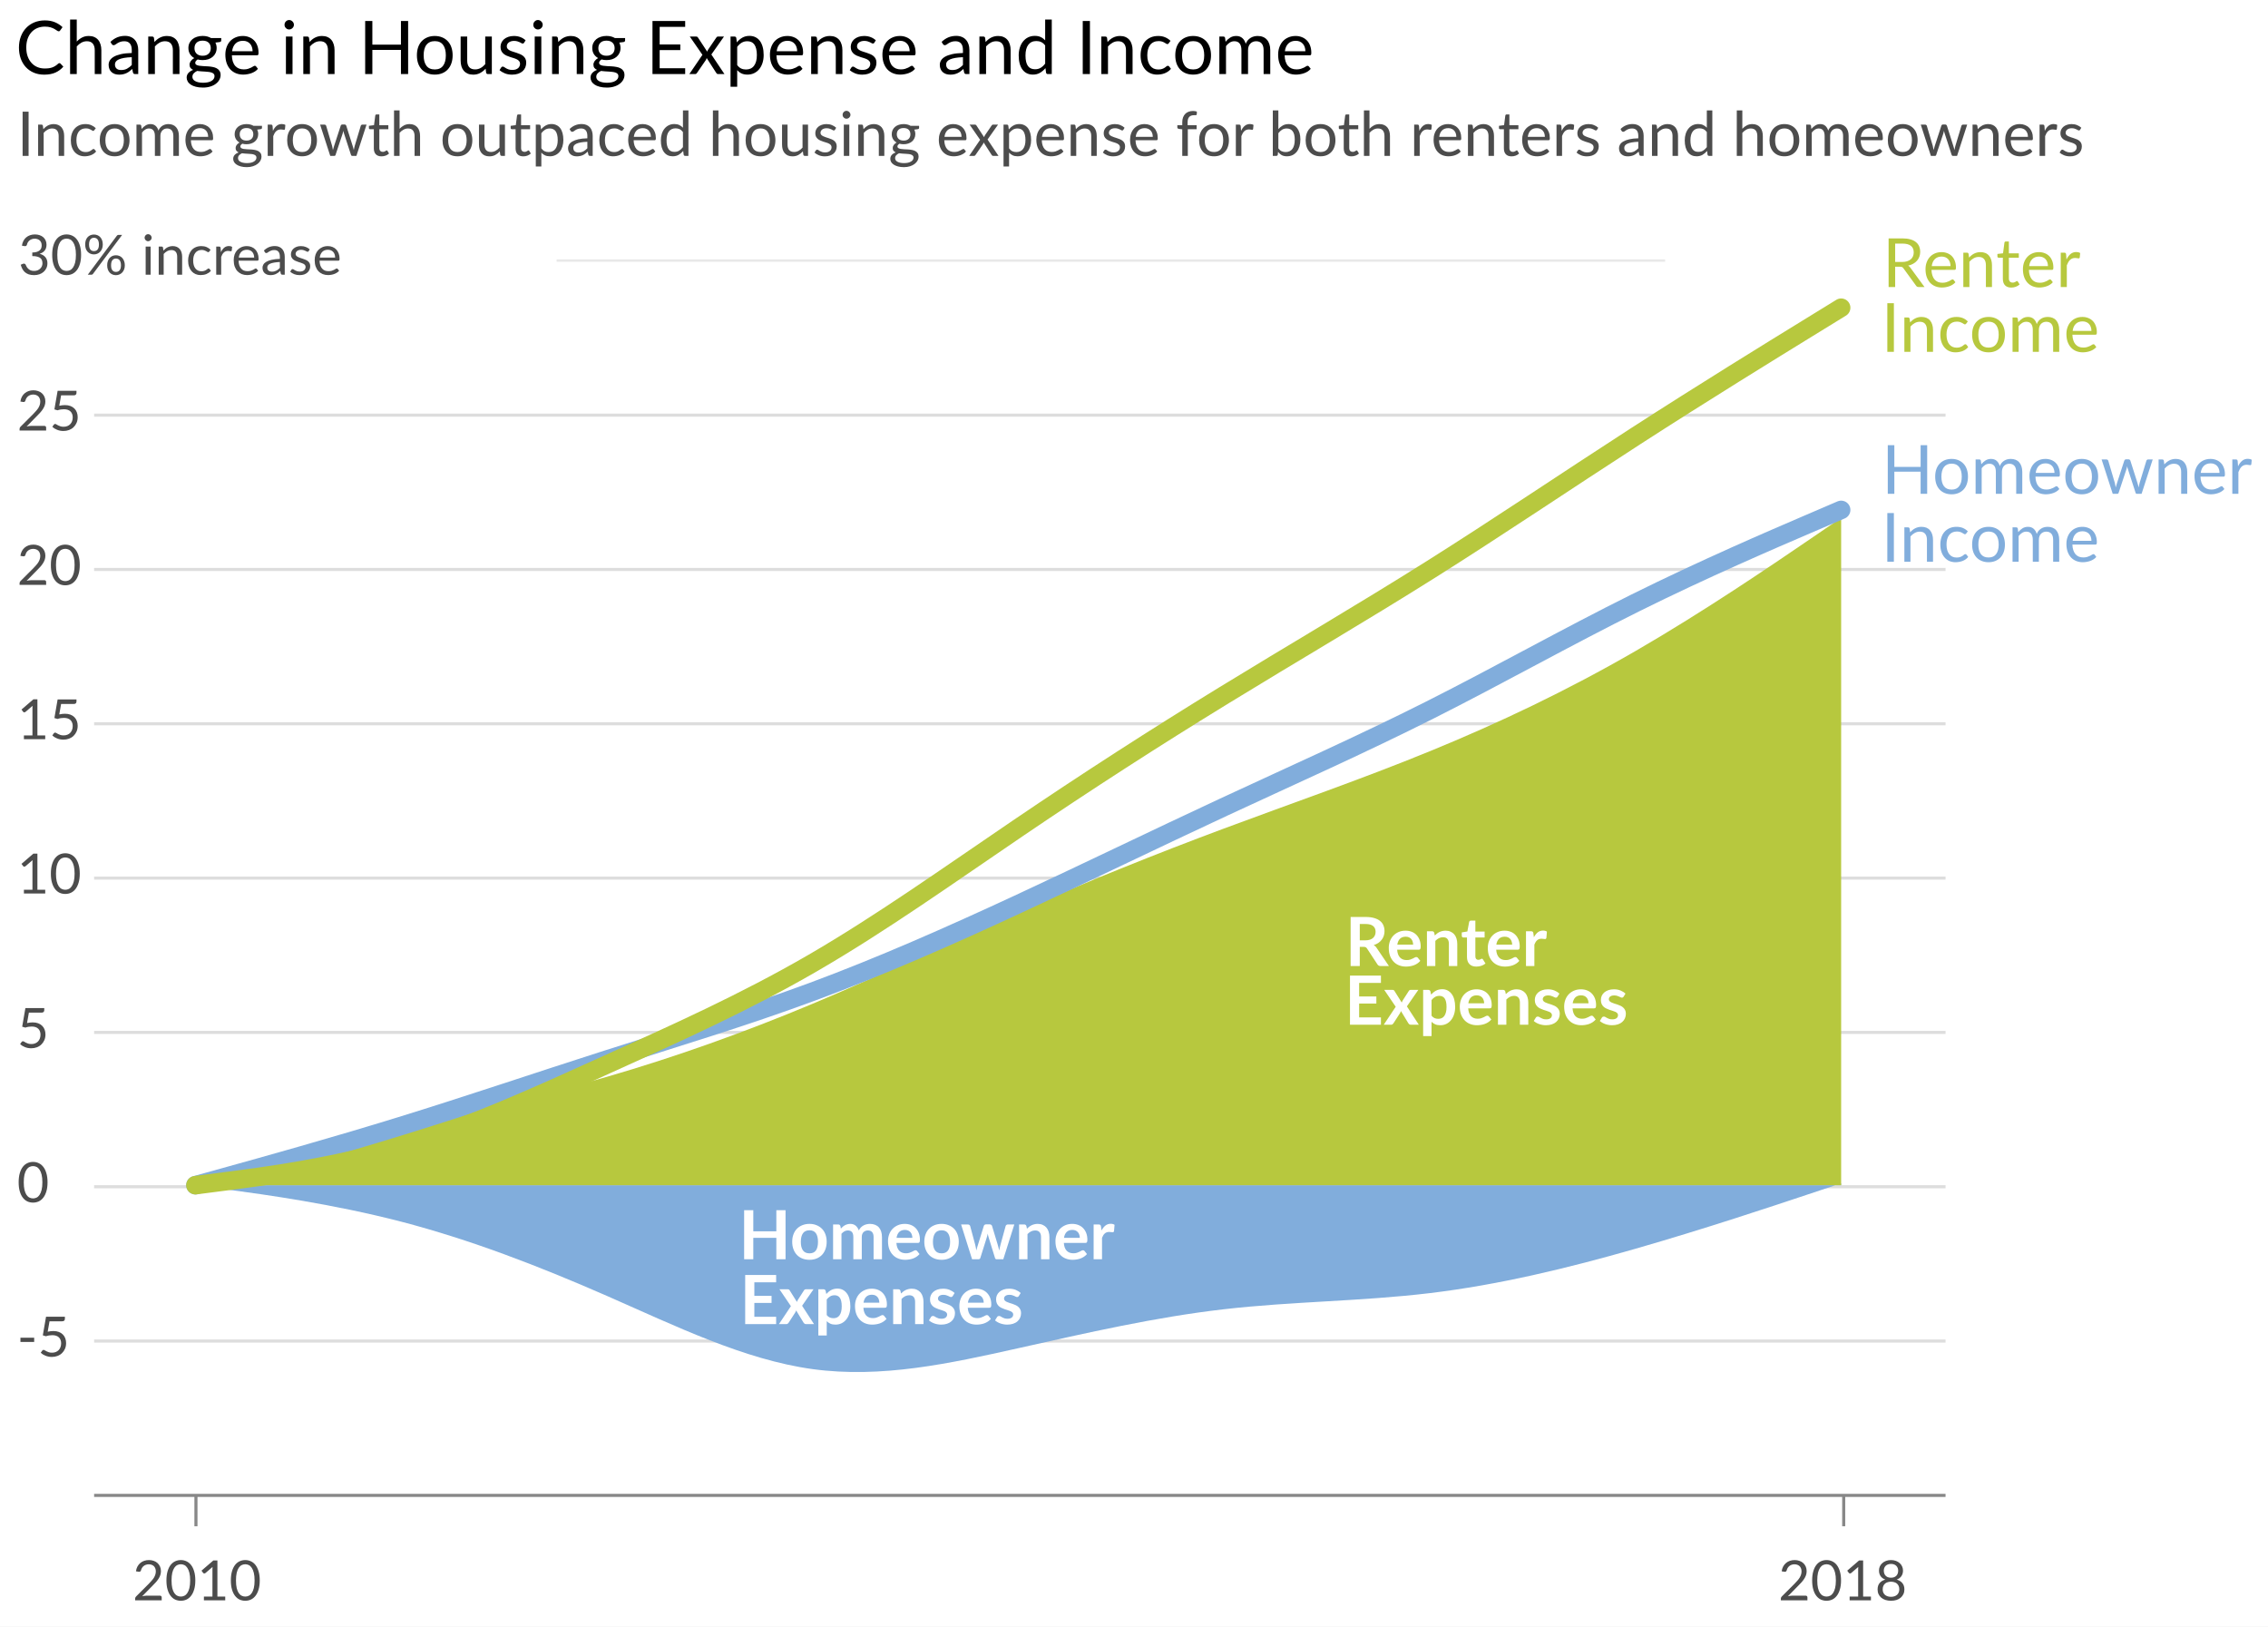
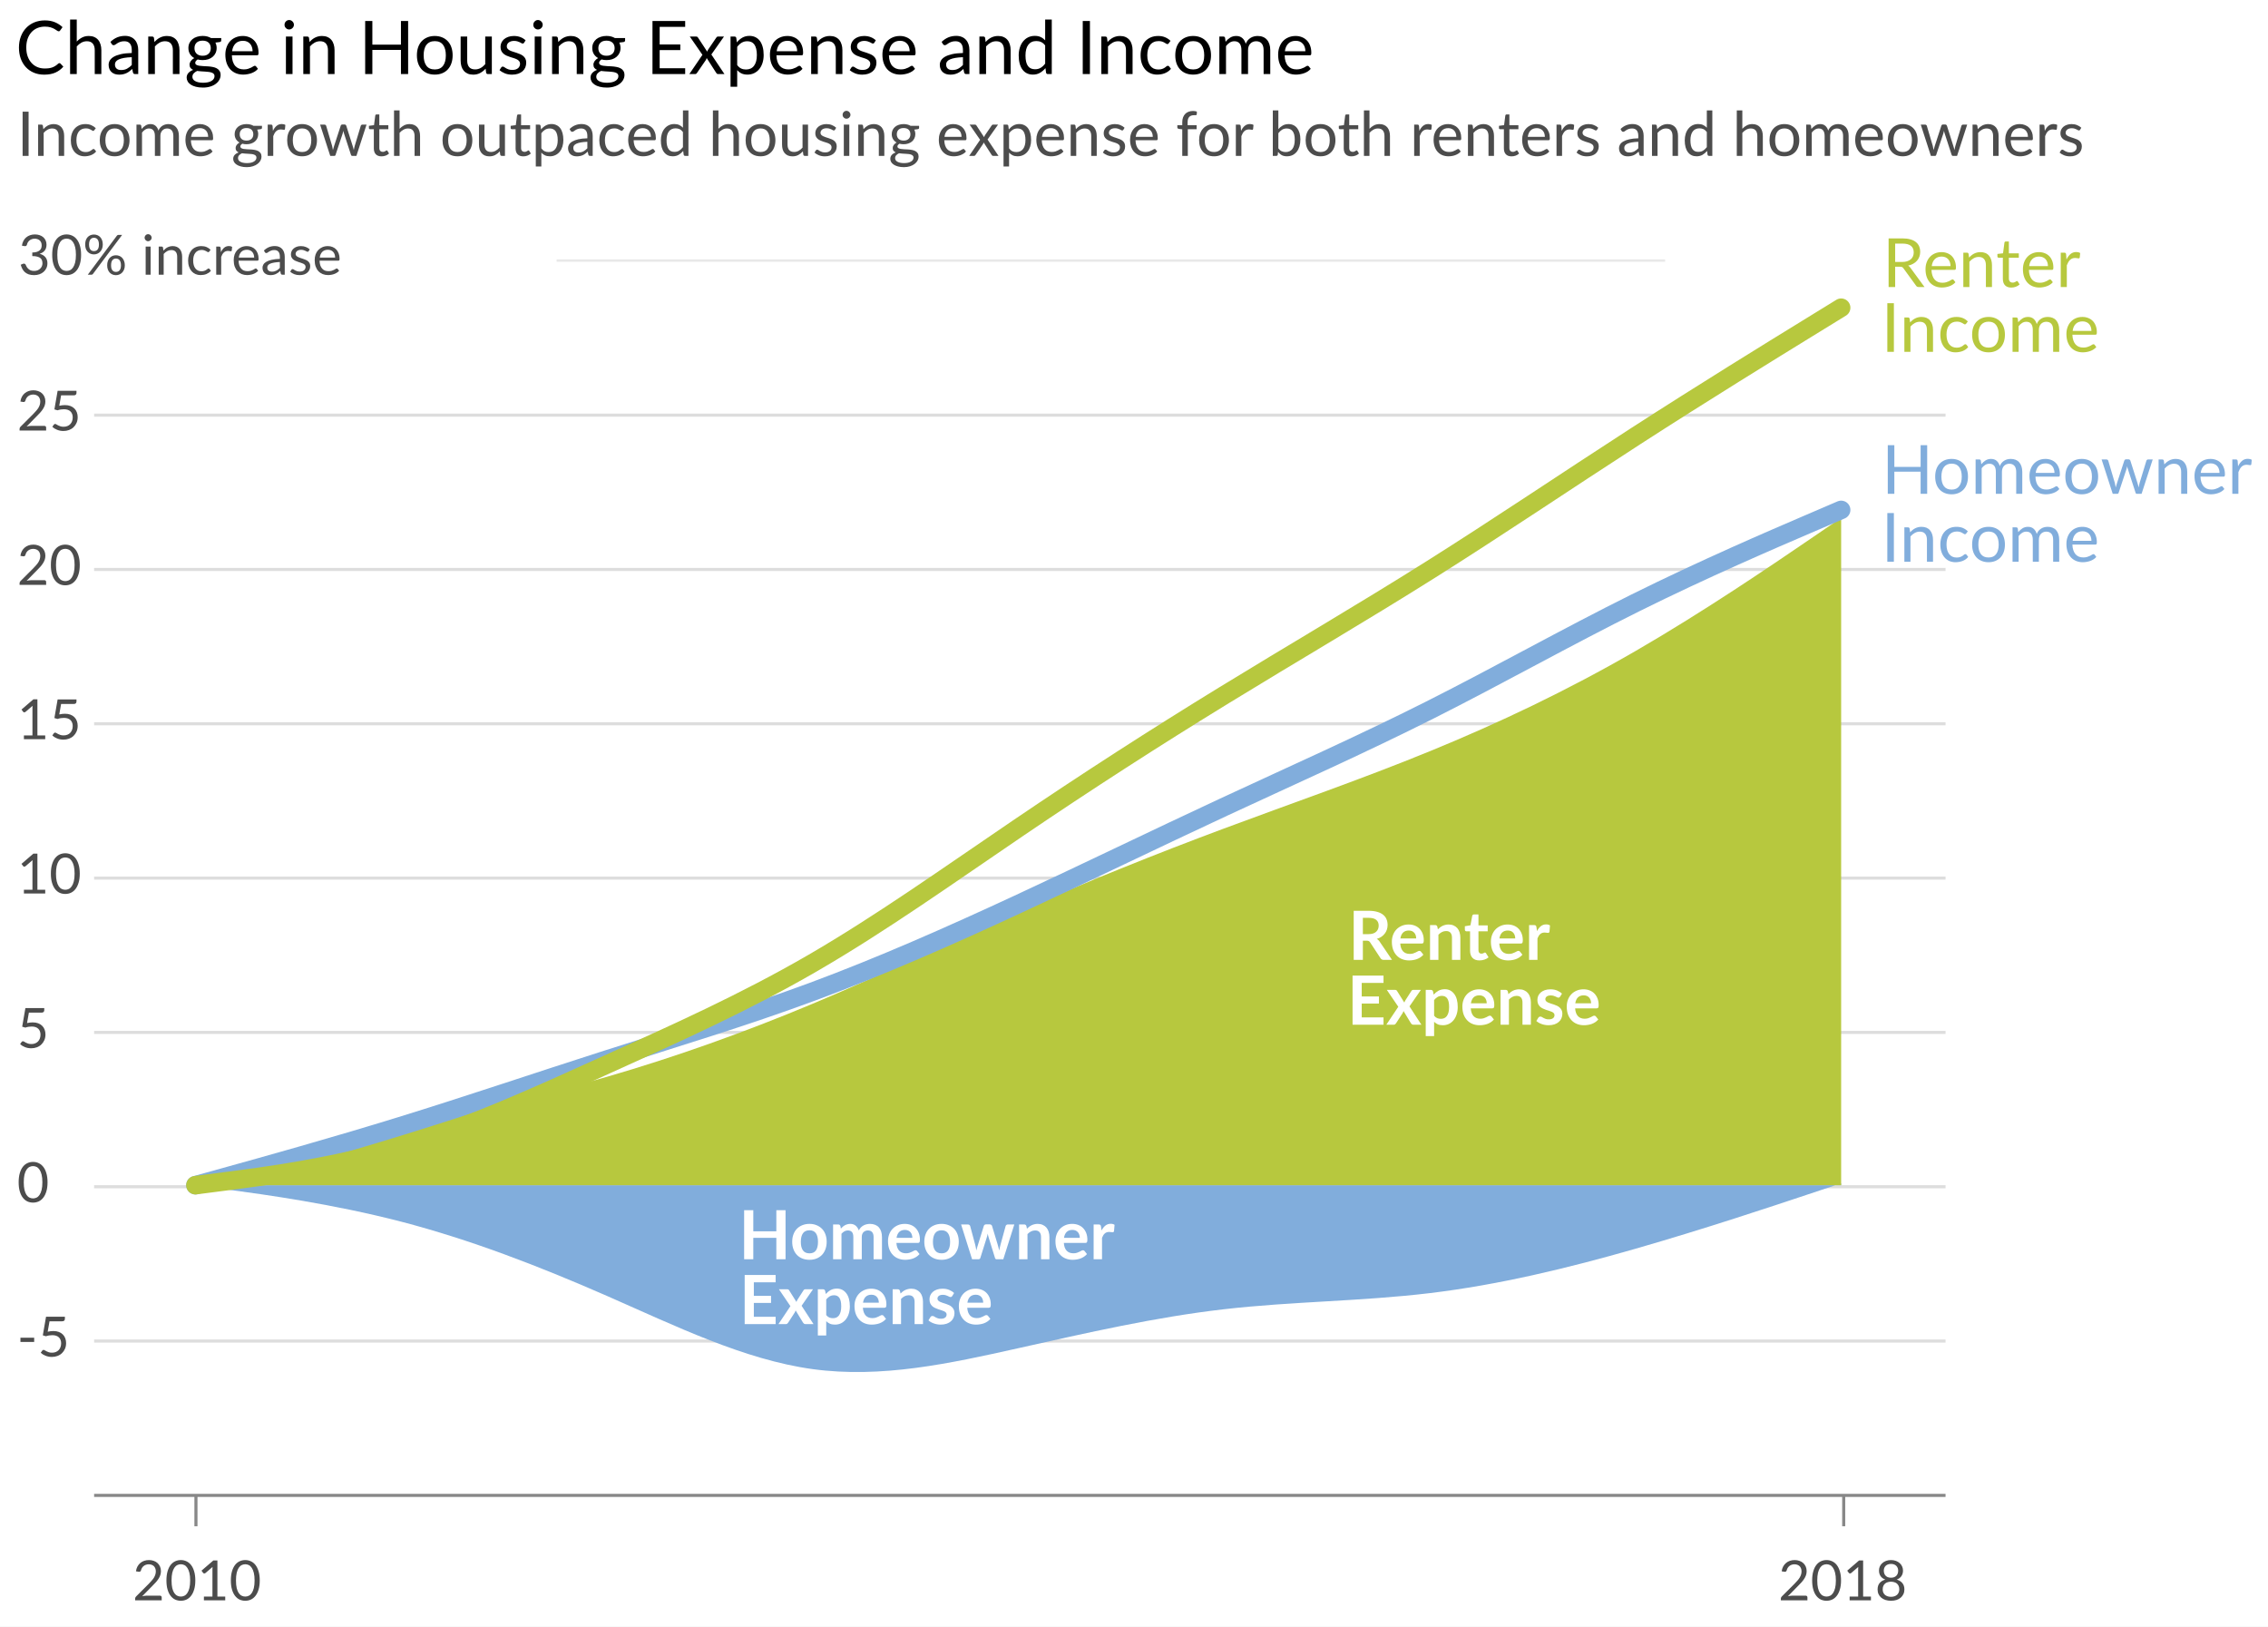
<svg xmlns="http://www.w3.org/2000/svg" class="marks" width="735" height="527" viewBox="0 0 735 527" version="1.1">
  <rect width="735" height="527" style="fill: white;" />
  <g transform="translate(30,84)">
    <g class="mark-group role-frame root">
      <g transform="translate(0,0)">
        <path class="background" d="M0.5,0.5h600v400h-600Z" style="fill: none; stroke: #ddd; stroke-opacity: 0;" />
        <g>
          <g class="mark-group role-axis">
            <g transform="translate(0.5,0.5)">
              <path class="background" d="M0,0h0v0h0Z" style="pointer-events: none; fill: none;" />
              <g>
                <g class="mark-rule role-axis-grid" style="pointer-events: none;">
                  <line transform="translate(0,350)" x2="600" y2="0" style="fill: none; stroke: #ddd; stroke-opacity: 1; stroke-width: 1; opacity: 1;" />
                  <line transform="translate(0,300)" x2="600" y2="0" style="fill: none; stroke: #ddd; stroke-opacity: 1; stroke-width: 1; opacity: 1;" />
                  <line transform="translate(0,250)" x2="600" y2="0" style="fill: none; stroke: #ddd; stroke-opacity: 1; stroke-width: 1; opacity: 1;" />
                  <line transform="translate(0,200)" x2="600" y2="0" style="fill: none; stroke: #ddd; stroke-opacity: 1; stroke-width: 1; opacity: 1;" />
                  <line transform="translate(0,150)" x2="600" y2="0" style="fill: none; stroke: #ddd; stroke-opacity: 1; stroke-width: 1; opacity: 1;" />
                  <line transform="translate(0,100)" x2="600" y2="0" style="fill: none; stroke: #ddd; stroke-opacity: 1; stroke-width: 1; opacity: 1;" />
                  <line transform="translate(0,50)" x2="600" y2="0" style="fill: none; stroke: #ddd; stroke-opacity: 1; stroke-width: 1; opacity: 1;" />
                </g>
              </g>
              <path class="foreground" d="" style="pointer-events: none; display: none; fill: none;" />
            </g>
          </g>
          <g class="mark-group role-axis">
            <g transform="translate(0.5,400.5)">
              <path class="background" d="M0,0h0v0h0Z" style="pointer-events: none; fill: none;" />
              <g>
                <g class="mark-rule role-axis-tick" style="pointer-events: none;">
                  <line transform="translate(33,0)" x2="0" y2="10" style="fill: none; stroke: #888; stroke-width: 1; opacity: 1;" />
                  <line transform="translate(567,0)" x2="0" y2="10" style="fill: none; stroke: #888; stroke-width: 1; opacity: 1;" />
                </g>
                <g class="mark-text role-axis-label" style="pointer-events: none;">
                  <text text-anchor="middle" transform="translate(33.33333,34)" style="font-family: Lato, Calibri, Arial; font-size: 18px; fill: #000; fill-opacity: 0.7; opacity: 1;">2010</text>
                  <text text-anchor="middle" transform="translate(566.6667,34)" style="font-family: Lato, Calibri, Arial; font-size: 18px; fill: #000; fill-opacity: 0.7; opacity: 1;">2018</text>
                </g>
                <g class="mark-rule role-axis-domain" style="pointer-events: none;">
                  <line transform="translate(0,0)" x2="600" y2="0" style="fill: none; stroke: #888; stroke-width: 1; opacity: 1;" />
                </g>
              </g>
              <path class="foreground" d="" style="pointer-events: none; display: none; fill: none;" />
            </g>
          </g>
          <g class="mark-group role-axis">
            <g transform="translate(0.5,0.5)">
              <path class="background" d="M0,0h0v0h0Z" style="pointer-events: none; fill: none;" />
              <g>
                <g class="mark-text role-axis-label" style="pointer-events: none;">
                  <text text-anchor="start" transform="translate(-25,355)" style="font-family: Lato, Calibri, Arial; font-size: 18px; fill: #000; fill-opacity: 0.7; opacity: 1;">-5</text>
                  <text text-anchor="start" transform="translate(-25,305)" style="font-family: Lato, Calibri, Arial; font-size: 18px; fill: #000; fill-opacity: 0.7; opacity: 1;">0</text>
                  <text text-anchor="start" transform="translate(-25,255)" style="font-family: Lato, Calibri, Arial; font-size: 18px; fill: #000; fill-opacity: 0.7; opacity: 1;">5</text>
                  <text text-anchor="start" transform="translate(-25,205)" style="font-family: Lato, Calibri, Arial; font-size: 18px; fill: #000; fill-opacity: 0.7; opacity: 1;">10</text>
                  <text text-anchor="start" transform="translate(-25,155)" style="font-family: Lato, Calibri, Arial; font-size: 18px; fill: #000; fill-opacity: 0.7; opacity: 1;">15</text>
                  <text text-anchor="start" transform="translate(-25,105)" style="font-family: Lato, Calibri, Arial; font-size: 18px; fill: #000; fill-opacity: 0.7; opacity: 1;">20</text>
                  <text text-anchor="start" transform="translate(-25,55)" style="font-family: Lato, Calibri, Arial; font-size: 18px; fill: #000; fill-opacity: 0.7; opacity: 1;">25</text>
                </g>
                <g class="mark-rule role-axis-domain" style="pointer-events: none;">
                  <line transform="translate(0,400)" x2="0" y2="-400" style="fill: none; stroke: #888; stroke-width: 0; opacity: 1;" />
                </g>
                <g class="mark-text role-axis-title" style="pointer-events: none;">
                  <text text-anchor="start" transform="translate(-25,-34)" style="font-family: Lato, Calibri, Arial; font-size: 20px; font-weight: normal; fill: #000; fill-opacity: 0.7; opacity: 1;">Income growth outpaced housing expense for both renters and homeowners</text>
                </g>
              </g>
              <path class="foreground" d="" style="pointer-events: none; display: none; fill: none;" />
            </g>
          </g>
          <g class="mark-area role-mark layer_0_marks">
            <path d="M33.333,300L44.444,301.51C55.556,303.019,77.778,306.039,100,311.814C122.222,317.589,144.444,326.121,166.667,335.859C188.889,345.596,211.111,356.541,233.333,359.588C255.556,362.635,277.778,357.786,300,352.812C322.222,347.837,344.444,342.739,366.667,340.189C388.889,337.64,411.111,337.64,433.333,334.972C455.556,332.304,477.778,326.968,500,320.593C522.222,314.218,544.444,306.804,555.556,303.097L566.667,299.389L566.667,300L555.556,300C544.444,300,522.222,300,500,300C477.778,300,455.556,300,433.333,300C411.111,300,388.889,300,366.667,300C344.444,300,322.222,300,300,300C277.778,300,255.556,300,233.333,300C211.111,300,188.889,300,166.667,300C144.444,300,122.222,300,100,300C77.778,300,55.556,300,44.444,300L33.333,300Z" style="fill: #81addc; opacity: 1;" />
          </g>
          <g class="mark-area role-mark layer_1_marks">
            <path d="M33.333,300L44.444,296.881C55.556,293.762,77.778,287.524,100,281.918C122.222,276.311,144.444,271.336,166.667,264.889C188.889,258.443,211.111,250.524,233.333,241.224C255.556,231.924,277.778,221.243,300,211.441C322.222,201.639,344.444,192.717,366.667,184.432C388.889,176.148,411.111,168.501,433.333,159.411C455.556,150.321,477.778,139.787,500,126.945C522.222,114.102,544.444,98.951,555.556,91.375L566.667,83.799L566.667,300L555.556,300C544.444,300,522.222,300,500,300C477.778,300,455.556,300,433.333,300C411.111,300,388.889,300,366.667,300C344.444,300,322.222,300,300,300C277.778,300,255.556,300,233.333,300C211.111,300,188.889,300,166.667,300C144.444,300,122.222,300,100,300C77.778,300,55.556,300,44.444,300L33.333,300Z" style="fill: #b7c83e; opacity: 1;" />
          </g>
          <g class="mark-line role-mark layer_2_marks">
            <path d="M33.333,300L44.444,296.916C55.556,293.832,77.778,287.664,100,280.802C122.222,273.941,144.444,266.387,166.667,259.282C188.889,252.178,211.111,245.523,233.333,237.288C255.556,229.053,277.778,219.236,300,208.921C322.222,198.606,344.444,187.791,366.667,177.456C388.889,167.121,411.111,157.266,433.333,146.075C455.556,134.885,477.778,122.359,500,111.325C522.222,100.291,544.444,90.749,555.556,85.978L566.667,81.207" style="fill: none; stroke: #81addc; stroke-width: 6; stroke-linecap: round;" />
          </g>
          <g class="mark-line role-mark layer_3_marks">
            <path d="M33.333,300L44.444,298.565C55.556,297.131,77.778,294.262,100,287.72C122.222,281.178,144.444,270.964,166.667,260.901C188.889,250.838,211.111,240.927,233.333,228.052C255.556,215.178,277.778,199.34,300,184.268C322.222,169.196,344.444,154.89,366.667,141.269C388.889,127.648,411.111,114.712,433.333,100.729C455.556,86.746,477.778,71.717,500,57.371C522.222,43.025,544.444,29.363,555.556,22.532L566.667,15.701" style="fill: none; stroke: #b7c83e; stroke-width: 6; stroke-linecap: round;" />
          </g>
          <g class="mark-text role-mark layer_4_marks">
            <text text-anchor="middle" transform="translate(28.33333,5)" style="font-family: lato; font-size: 18px; fill: black; opacity: 0.7;">30% increase</text>
          </g>
          <g class="mark-text role-mark layer_5_marks">
            <text text-anchor="middle" transform="translate(330,-1)" style="font-family: sans-serif; font-size: 11.5px; font-weight: bold; fill: black; opacity: 0.09;">____________________________________________________________________________</text>
          </g>
          <g class="mark-text role-mark layer_6_marks">
            <text text-anchor="middle" transform="translate(612.1667,9)" style="font-family: lato; font-size: 22px; fill: #b7c83e;">Renter</text>
          </g>
          <g class="mark-text role-mark layer_7_marks">
            <text text-anchor="middle" transform="translate(615,30)" style="font-family: lato; font-size: 22px; fill: #b7c83e;">Income</text>
          </g>
          <g class="mark-text role-mark layer_8_marks">
            <text text-anchor="middle" transform="translate(639.8333,76)" style="font-family: lato; font-size: 22px; fill: #81addc;">Homeowner</text>
          </g>
          <g class="mark-text role-mark layer_9_marks">
            <text text-anchor="middle" transform="translate(615,98)" style="font-family: lato; font-size: 22px; fill: #81addc;">Income</text>
          </g>
          <g class="mark-text role-mark layer_10_marks">
-             <text text-anchor="middle" transform="translate(438.6667,229)" style="font-family: lato; font-size: 22px; font-weight: bold; fill: white;">Renter</text>
+             <text text-anchor="middle" transform="translate(439.6667,227)" style="font-family: lato; font-size: 22px; font-weight: bold; fill: white;">Renter</text>
          </g>
          <g class="mark-text role-mark layer_11_marks">
-             <text text-anchor="middle" transform="translate(451.6667,248)" style="font-family: lato; font-size: 22px; font-weight: bold; fill: white;">Expenses</text>
+             <text text-anchor="middle" transform="translate(447.6667,248)" style="font-family: lato; font-size: 22px; font-weight: bold; fill: white;">Expense</text>
          </g>
          <g class="mark-text role-mark layer_12_marks">
            <text text-anchor="middle" transform="translate(270.3333,324)" style="font-family: lato; font-size: 22px; font-weight: bold; fill: white;">Homeowner</text>
          </g>
          <g class="mark-text role-mark layer_13_marks">
-             <text text-anchor="middle" transform="translate(255.6667,345)" style="font-family: lato; font-size: 22px; font-weight: bold; fill: white;">Expenses</text>
+             <text text-anchor="middle" transform="translate(250.6667,345)" style="font-family: lato; font-size: 22px; font-weight: bold; fill: white;">Expense</text>
          </g>
          <g class="mark-group role-title">
            <g transform="translate(-25,-79)">
              <path class="background" d="M0,0h0v0h0Z" style="pointer-events: none; fill: none;" />
              <g>
                <g class="mark-text role-title-text" style="pointer-events: none;">
                  <text text-anchor="start" transform="translate(0,19)" style="font-family: Lato, Calibri, Arial; font-size: 24px; font-weight: normal; fill: #000; opacity: 1;">Change in Housing Expense and Income</text>
                </g>
              </g>
              <path class="foreground" d="" style="pointer-events: none; display: none; fill: none;" />
            </g>
          </g>
        </g>
        <path class="foreground" d="" style="display: none; fill: none;" />
      </g>
    </g>
  </g>
</svg>
